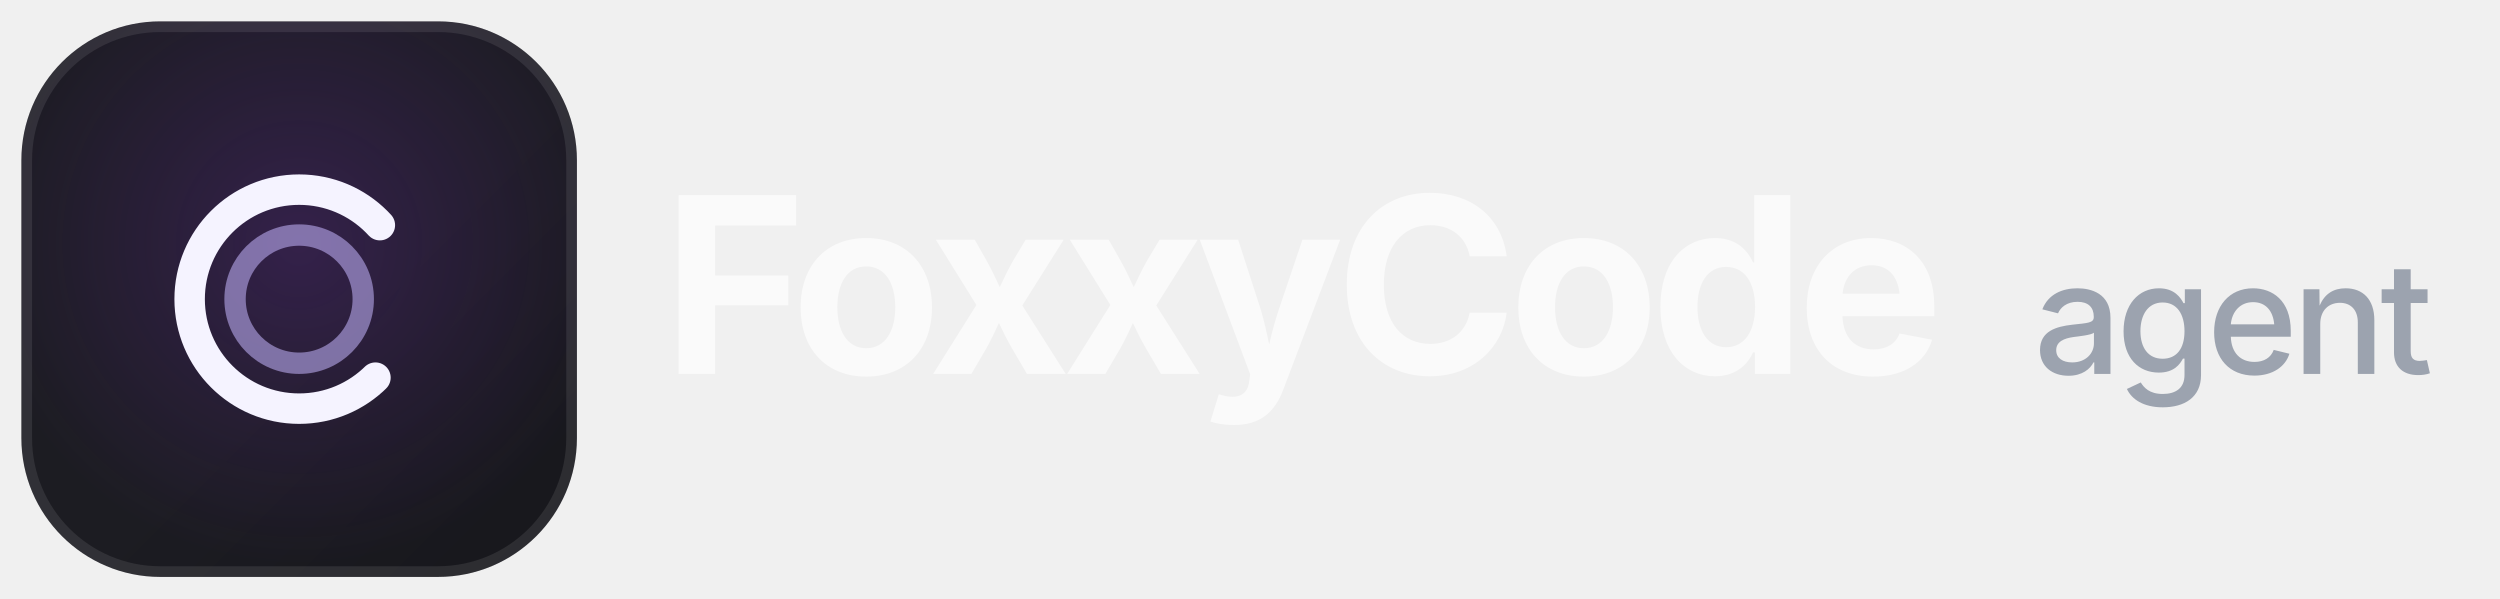
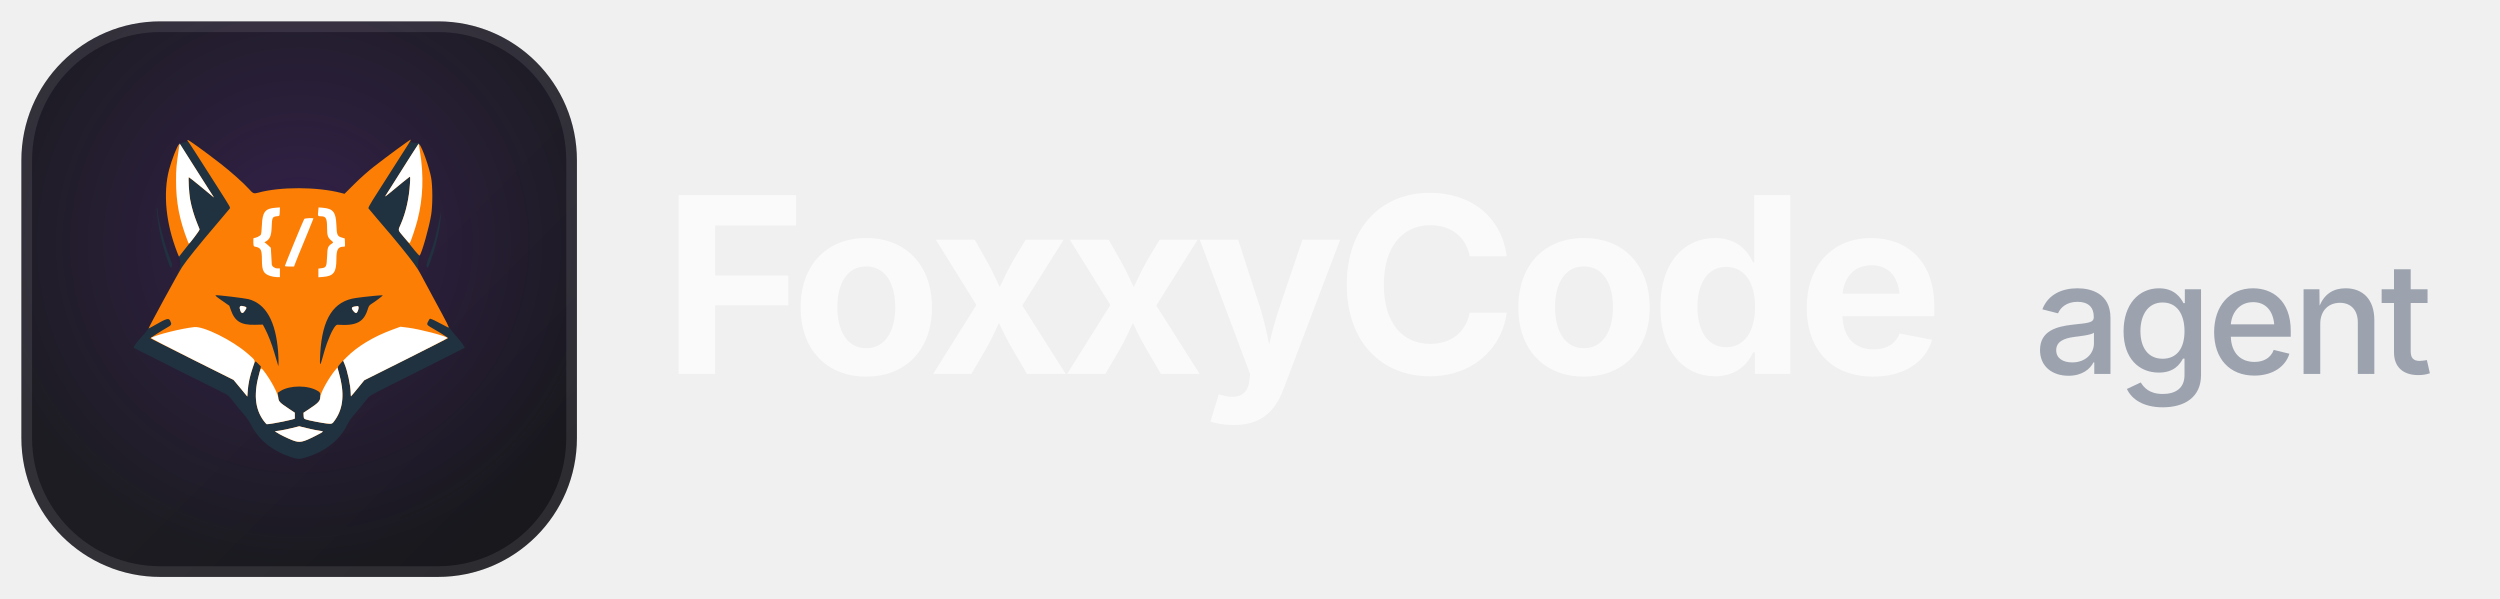
<svg xmlns="http://www.w3.org/2000/svg" viewBox="0 0 234 56" role="img" aria-label="FoxxyCode agent">
  <defs>
-     <linearGradient id="cw-plate" x1="2" y1="2" x2="54" y2="54" gradientUnits="userSpaceOnUse">
+     <linearGradient id="fx-plate" x1="2" y1="2" x2="54" y2="54" gradientUnits="userSpaceOnUse">
      <stop offset="0" stop-color="#1c1c22" />
      <stop offset="1" stop-color="#101014" />
    </linearGradient>
-     <linearGradient id="cw-stroke" x1="10" y1="10" x2="46" y2="46" gradientUnits="userSpaceOnUse">
-       <stop offset="0" stop-color="#f5f3ff" />
-       <stop offset="0.5" stop-color="#ddd6fe" />
-       <stop offset="1" stop-color="#a78bfa" />
-     </linearGradient>
-     <linearGradient id="cw-stroke-inner" x1="14" y1="14" x2="42" y2="42" gradientUnits="userSpaceOnUse">
-       <stop offset="0" stop-color="#c4b5fd" stop-opacity="0.55" />
-       <stop offset="1" stop-color="#9333ea" stop-opacity="0.35" />
-     </linearGradient>
-     <radialGradient id="cw-plate-glow" cx="50%" cy="40%" r="58%">
+     <radialGradient id="fx-plate-glow" cx="50%" cy="40%" r="58%">
      <stop offset="0" stop-color="#9333ea" stop-opacity="0.2" />
      <stop offset="1" stop-color="#9333ea" stop-opacity="0" />
    </radialGradient>
  </defs>
  <g transform="translate(28 28)">
-     <rect x="-26" y="-26" width="52" height="52" rx="13" fill="url(#cw-plate)" />
-     <rect x="-26" y="-26" width="52" height="52" rx="13" fill="url(#cw-plate-glow)" />
+     <rect x="-26" y="-26" width="52" height="52" rx="13" fill="url(#fx-plate)" />
+     <rect x="-26" y="-26" width="52" height="52" rx="13" fill="url(#fx-plate-glow)" />
    <rect x="-25.5" y="-25.5" width="51" height="51" rx="12.5" fill="none" stroke="rgba(255,255,255,0.09)" stroke-width="1" />
-     <g transform="rotate(90)">
-       <circle r="10.25" fill="none" stroke="url(#cw-stroke)" stroke-width="2.85" stroke-linecap="round" stroke-dasharray="48.6 15.8" stroke-dashoffset="7.9" />
-       <circle r="6" fill="none" stroke="url(#cw-stroke-inner)" stroke-width="2" />
+     <g transform="scale(0.0581) translate(-512 -524.5)">
+       <path fill="#20313f" fill-rule="evenodd" d="M500 779.4C468.4 768.9 446.8 751.5 434.2 726.5C431.7 721.5 427.1 714.9 422 709.1C417.5 704 410.3 695.1 405.9 689.4C399 680.5 397.2 678.8 392.2 676.5C381.7 671.6 246.5 603.8 245.6 603C244.4 601.8 250.3 593.6 259.4 583.9C266.3 576.6 268.7 573.1 275.9 559.4C280.4 550.7 291.9 529.4 301.3 512.2C323.1 472 323.8 469.3 316.5 451.5C294.6 398.2 291.5 342.7 307.9 298.3C315.8 276.8 317.9 273.7 326 272C330.6 271 332 270.3 332.2 268.7C332.5 267 335.8 269.1 352.9 281.8C393.9 312.1 417.6 331.8 430.9 346.8C437.7 354.5 438.9 355 446 353C481.8 343.2 541.2 343.4 579.6 353.4L585.1 354.8L600.8 339.2C617.4 322.7 632.7 310.1 668.5 283.8C694 265.1 692.1 266.3 691.7 269.1C691.5 271.7 693.9 272.7 700.7 272.9L705 273L709.6 282.6C728.5 322.1 731.8 364.7 719.5 413.5C715.8 427.8 710.7 443.8 706.2 454.5C704.4 459 703.7 462.4 703.6 468.5C703.5 477.7 700.3 470.9 729.4 524.5C738.7 541.5 748.2 559.4 750.5 564.1C753.5 569.9 757.4 575.5 762.9 581.6C772.7 592.4 779.5 601.9 778.4 603C777.9 603.5 743.3 620.9 701.5 641.8C627.3 678.9 625.4 679.9 622.1 684.5C618.5 689.5 605.3 705.5 598.2 713.5C595.8 716.2 592 722 589.8 726.5C577.1 751.8 555 769.4 523.2 779.4C513.1 782.6 509.6 782.6 500 779.4ZM301.1 464.8C290.1 433.1 285.4 411.8 282.6 380.6C282.4 377.6 282.5 376.3 283.1 377.1C283.6 377.9 284 379.7 284 381.1C284.1 394.6 295.1 437 304.1 459.1C307.4 467.1 307.9 469.1 307.1 471.3C305.4 475.6 304.5 474.6 301.1 464.8ZM718.2 472.8C716.3 470.9 716.8 468.1 720.5 458.5C728.1 439.2 733.2 420.8 739.9 387.5C740.8 382.9 740.9 383.2 740.4 390.5C739.3 408.4 733.1 436.1 725.1 458.9C719.3 475.2 719.8 474.4 718.2 472.8Z" />
+       <path fill="#fc7e05" fill-rule="evenodd" d="M502 752.1C494.2 749.2 480.5 742.5 475.7 739.2L472.9 737.3L481.2 736.2C485.8 735.5 494.6 733.7 500.8 732.1L512.1 729.3L525.3 732.5C532.6 734.3 541.4 736.1 544.9 736.5C552.6 737.4 552.5 737.5 538 744.9C517.8 755.2 513 756.2 502 752.1ZM455.1 720.8C441.7 702.7 438.7 679.6 446.2 650.5C447.3 646.1 448.7 640.4 449.3 637.7L450.4 633L446 628.5C440.9 623.3 441.3 622.9 436.9 635.8C432.6 648.3 429.9 661.1 429.2 672L428.5 681.4L417.5 668.1L406.6 654.8L339.5 621.3C302.7 602.9 272.4 587.7 272.3 587.6C271.8 587.2 290.4 575.3 298.2 570.9C306.7 566.2 307.1 565.4 304.3 559.5C301.9 554.5 298.7 555.3 279.5 566.4C274.1 569.5 269.6 571.9 269.5 571.8C268.8 571 317.6 481.5 323.6 472.5C330.5 462 350.9 436.6 377.3 405.7C389 392 399.1 380 399.9 378.9C401.4 376.7 402.5 378.6 380.5 344C348.8 294.1 333.5 270.4 332.7 269.9C332.2 269.5 331.9 268.7 332.2 268C332.6 266.8 359.1 285.9 385.3 306.2C401.1 318.4 422.9 337.8 430.9 346.8C437.7 354.5 438.9 355 446 353C481.8 343.2 541.2 343.4 579.6 353.4L585.1 354.8L600.8 339.2C610 330 623 318.4 632 311.4C652.4 295.4 691.3 266.9 691.8 267.5C692.1 267.8 689.9 271.7 687 276.2C684.1 280.8 671.8 300 659.7 319C647.7 338 634.5 358.8 630.3 365.2C625.9 372.2 623.2 377.4 623.6 378.2C624 378.8 630 385.9 636.8 393.9C661.9 423.2 664.9 426.7 676 440.4C694.7 463.5 702.5 474.2 707.7 484.1C710.4 489.3 720.2 507.4 729.4 524.5C751.7 565.5 754.5 571.1 752.3 570.3C751.3 569.9 746.9 567.6 742.5 565.2C733.9 560.4 724.6 556 723 556C722.4 556 721 558 719.8 560.5C717.1 566 716.9 565.7 730.5 573.6C741.5 579.8 752.4 587 751.8 587.5C751.6 587.7 721.2 603 684.2 621.5L616.9 655.2L606.2 668.3L595.5 681.5L595.3 676.5C594.6 662.3 589.6 639.1 584.9 628.4L582.8 623.5L578.3 628.5C573.3 634.2 573.3 633.3 577.4 648.5C585.6 679.1 582.2 704.1 567.5 722.4C564.6 726.1 560.8 726.1 541.5 722.4C520 718.4 519.5 718.2 519.2 712.4L519 707.5L528.1 701.5C543.6 691.3 546 688.6 546 681.2C546 675.1 545.9 675 542.1 672.5C526.8 662.9 497.2 662.9 482.1 672.4L477.7 675.2L478.3 681.8C478.9 689.6 479.8 690.7 495.7 701.2L505 707.4L505 711.7C505 714.1 505 716.3 505.1 716.8C505.2 718.2 467.3 725.9 459.8 726C459.4 726 457.3 723.6 455.1 720.8ZM478.1 609.2C474.3 560.1 458.4 531.8 430.3 524.5C424.1 522.9 381 517.7 377.7 518.2C376.1 518.4 378.7 520.7 387.6 526.8L399.5 535.1L401.9 541.8C408.3 560.2 418.3 566.4 440.5 565.8L453.5 565.5L457.2 572.5C462.1 581.9 468.1 597.2 471.8 610C473.5 615.8 475.7 623.2 476.7 626.5L478.5 632.5L478.8 628C479 625.5 478.7 617.1 478.1 609.2ZM556.7 595.8C563.5 577.3 570.1 565.5 573.6 565.7C604.1 567.8 616.1 561.7 622.6 540.6C624.1 535.7 625.1 534.3 628.4 532.2C635.2 528 647.2 518.8 646.7 518.3C646.1 517.8 618.7 520.4 603.5 522.6C567.4 527.6 549.2 555.8 546 611.7C544.8 632.7 545.6 634.2 549.7 618.7C551.5 611.7 554.7 601.4 556.7 595.8ZM417.4 543.4C415.1 537.8 416.2 534.7 420.3 535.5C428.1 537.1 428.4 537.6 424.7 543.1C421.5 547.9 419.3 548 417.4 543.4ZM599.6 543.9C594.9 538.3 596.1 536.7 606 535.7C608.1 535.4 608.4 539.1 606.6 543.4C604.8 547.8 603 547.9 599.6 543.9ZM315.2 448.2C297.2 401.5 292.6 354 302.5 315.9C306.4 300.7 316 276.3 318.8 274.6C319.3 274.3 328.1 287.2 338.6 304C349 320.5 361.4 340.1 366.2 347.4L374.8 360.8L355 344.4C344.1 335.4 334.8 328 334.3 328C333.1 328 334.6 354.1 336.4 364C338.6 376 342.7 389.9 347.2 401C349.4 406.2 351.4 411.2 351.6 412C351.9 413 347.9 418.8 341.3 427C335.3 434.4 327.8 444 324.6 448.2C321.4 452.5 318.6 456 318.5 456C318.3 456 316.8 452.5 315.2 448.2ZM697.9 445.8C693.9 440.7 686.4 431.5 681.3 425.3C670.4 412.2 671 414.6 675.9 403.3C684 384.7 689.1 362 690.5 338.6C691.2 328.2 691.1 326.9 689.7 327.6C688.3 328.5 671.2 342.3 656.5 354.6C651 359.2 649.9 359.9 651.4 357.5C652.5 355.9 659.1 345.5 666 334.5C700.4 279.9 704.3 274 705.6 275.1C709.6 278.4 721.5 311.9 724.6 328.6C727.1 342 727.2 372.9 724.7 388.5C721.7 407.7 709.5 450.9 706.1 454.3C705.7 454.7 702 450.9 697.9 445.8Z" />
+       <path fill="#ffffff" fill-rule="evenodd" d="M502 752.1C494.2 749.2 480.5 742.5 475.7 739.2L472.9 737.3L481.2 736.2C485.8 735.5 494.6 733.7 500.8 732.1L512.1 729.3L525.3 732.5C532.6 734.3 541.4 736.1 544.9 736.5C552.6 737.4 552.5 737.5 538 744.9C517.8 755.2 513 756.2 502 752.1ZM455.1 720.8C440.5 701.1 438.3 676.1 448.4 641.8C450.4 635 450.9 634.8 454.8 639.8C465.5 653.3 477.5 675.5 478.3 683C479 689.5 480.7 691.2 495.7 701.2L505 707.4L505 711.7C505 714.1 505 716.3 505.1 716.8C505.2 718.2 467.3 725.9 459.8 726C459.4 726 457.3 723.6 455.1 720.8ZM556.8 724.9C548.8 724 530.2 720.5 524 718.6C519.5 717.3 519.5 717.3 519.2 712.4L519 707.5L528.1 701.5C542.7 691.9 546 688.4 546 682.6C546 675.8 560.1 650.5 570.7 638.1L573.6 634.7L575.8 642.2C585.4 675.3 583.5 699.6 569.9 719C565.1 725.9 565.3 725.8 556.8 724.9ZM417.4 667.9L406.2 654.5L339.1 621C301.1 602 272.6 587.3 273.3 586.9C282.8 581.6 321.6 571.9 343 569.5C358.2 567.8 404.8 591 429 612.2C442.5 624.1 441.7 622 437.5 634.1C432.7 647.9 430 660.4 429.2 671.9L428.5 681.4L417.4 667.9ZM595 675.2C595 664 589.8 639.6 584.9 628.3L582.9 623.6L588.2 618.3C605.3 600.9 631.7 584.9 661.6 573.9L675.2 568.9L687.8 570.5C706.4 572.9 747.3 583.5 751.3 587C751.7 587.3 721.6 602.8 684.5 621.4L616.9 655.2L606.4 668.1C600.6 675.2 595.7 681 595.4 681C595.2 681 595 678.4 595 675.2ZM417.4 543.4C415.1 537.8 416.2 534.7 420.3 535.5C428.1 537.1 428.4 537.6 424.7 543.1C421.5 547.9 419.3 548 417.4 543.4ZM599.6 543.9C594.9 538.3 596.1 536.7 606 535.7C608.1 535.4 608.4 539.1 606.6 543.4C604.8 547.8 603 547.9 599.6 543.9ZM465.2 487.1C454.5 483.4 452.1 478.7 452 461.3C452 445 450.5 441.9 441.7 440.1C438.5 439.4 438.5 439.4 438.2 432.7C438 427.2 438.2 426 439.4 426C442.5 426 449.1 422.7 450.3 420.6C451 419.4 451.7 412.9 452 405C452.8 384.3 457.3 378.5 473.4 377.3L481.1 376.7L480.8 383.6C480.5 390.5 480.5 390.5 477.5 390.8C468.7 391.6 468.3 392.3 467.7 409C467.2 423.1 464.5 428.8 456.8 432.4C455.8 432.9 455.8 433.1 456.9 433.6C457.7 434 460.2 436 462.4 438L466.4 441.8L467.1 454.1C467.5 460.9 467.9 467.3 467.9 468.3C468.1 471.7 472.6 475 477 475L481 475L481 482L481 489L475.8 489C472.9 488.9 468.1 488.1 465.2 487.1ZM543 482.3L543 475.3L547.6 474.7C555.6 473.8 556.3 472.3 557 456.1C557.6 440.5 558 439.4 566 434.1C567.2 433.2 566.8 432.5 563.6 429.9C558.2 425.4 557 421.8 557 410.3C557 394.3 555.3 391 547.1 391C542.1 391 541.9 390.6 542.7 383L543.3 376.7L550.3 377.3C566.7 378.7 571.2 384.3 572 405C572.6 421.1 573.5 423.2 580.8 425.3L585.5 426.7L585.8 433.4C586.1 439.9 586.1 440 583.5 440C574.6 440 572 444.6 572 460.3C572 481.4 567.4 487.4 550.4 488.7L543 489.3L543 482.3ZM489 471.1C489 469.7 519 396.7 520.2 395.3C521.2 394 535 393.4 535 394.6C535 394.9 531.4 403.8 527.1 414.3C510.4 454.6 506.8 463.6 505.3 467.8L503.8 472L496.4 472C492.3 472 489 471.6 489 471.1ZM332.9 432.2C319.1 397 313.6 368.7 313.7 333C313.7 314.5 314.2 309.5 318.3 281.5L319.5 273.6L338.5 303.8C349 320.4 361.4 340.1 366.2 347.4L374.8 360.8L355 344.4C344.1 335.4 334.8 328 334.3 328C333.1 328 334.6 354.1 336.4 364C338.6 376 342.7 389.9 347.2 401C349.4 406.2 351.4 411.2 351.6 412C352 413.3 335.9 435 334.4 435C334.2 435 333.5 433.8 332.9 432.2ZM680.7 424.5C670.5 412.2 671 414.6 675.9 403.3C684 384.7 689.1 362 690.5 338.6C691.2 328.2 691.1 326.9 689.7 327.6C688.3 328.5 671.2 342.3 656.5 354.6C651 359.2 649.9 359.9 651.4 357.5C652.5 355.9 659.1 345.5 666 334.5C672.9 323.5 684.4 305.3 691.5 294.1L704.5 273.8L706.7 287.1C713 325.7 711.7 361.9 702.6 397.4C699.4 409.7 691.7 432.6 690.1 434.3C689.7 434.7 685.5 430.3 680.7 424.5Z" />
    </g>
  </g>
  <text x="62" y="35" font-family="system-ui, -apple-system, Segoe UI, sans-serif" font-size="23" font-weight="650" letter-spacing="-0.035em" fill="#fafafa">
    <tspan>FoxxyCode</tspan>
    <tspan font-size="14.5" font-weight="500" fill="#9ca3af" dx="3">agent</tspan>
  </text>
</svg>
